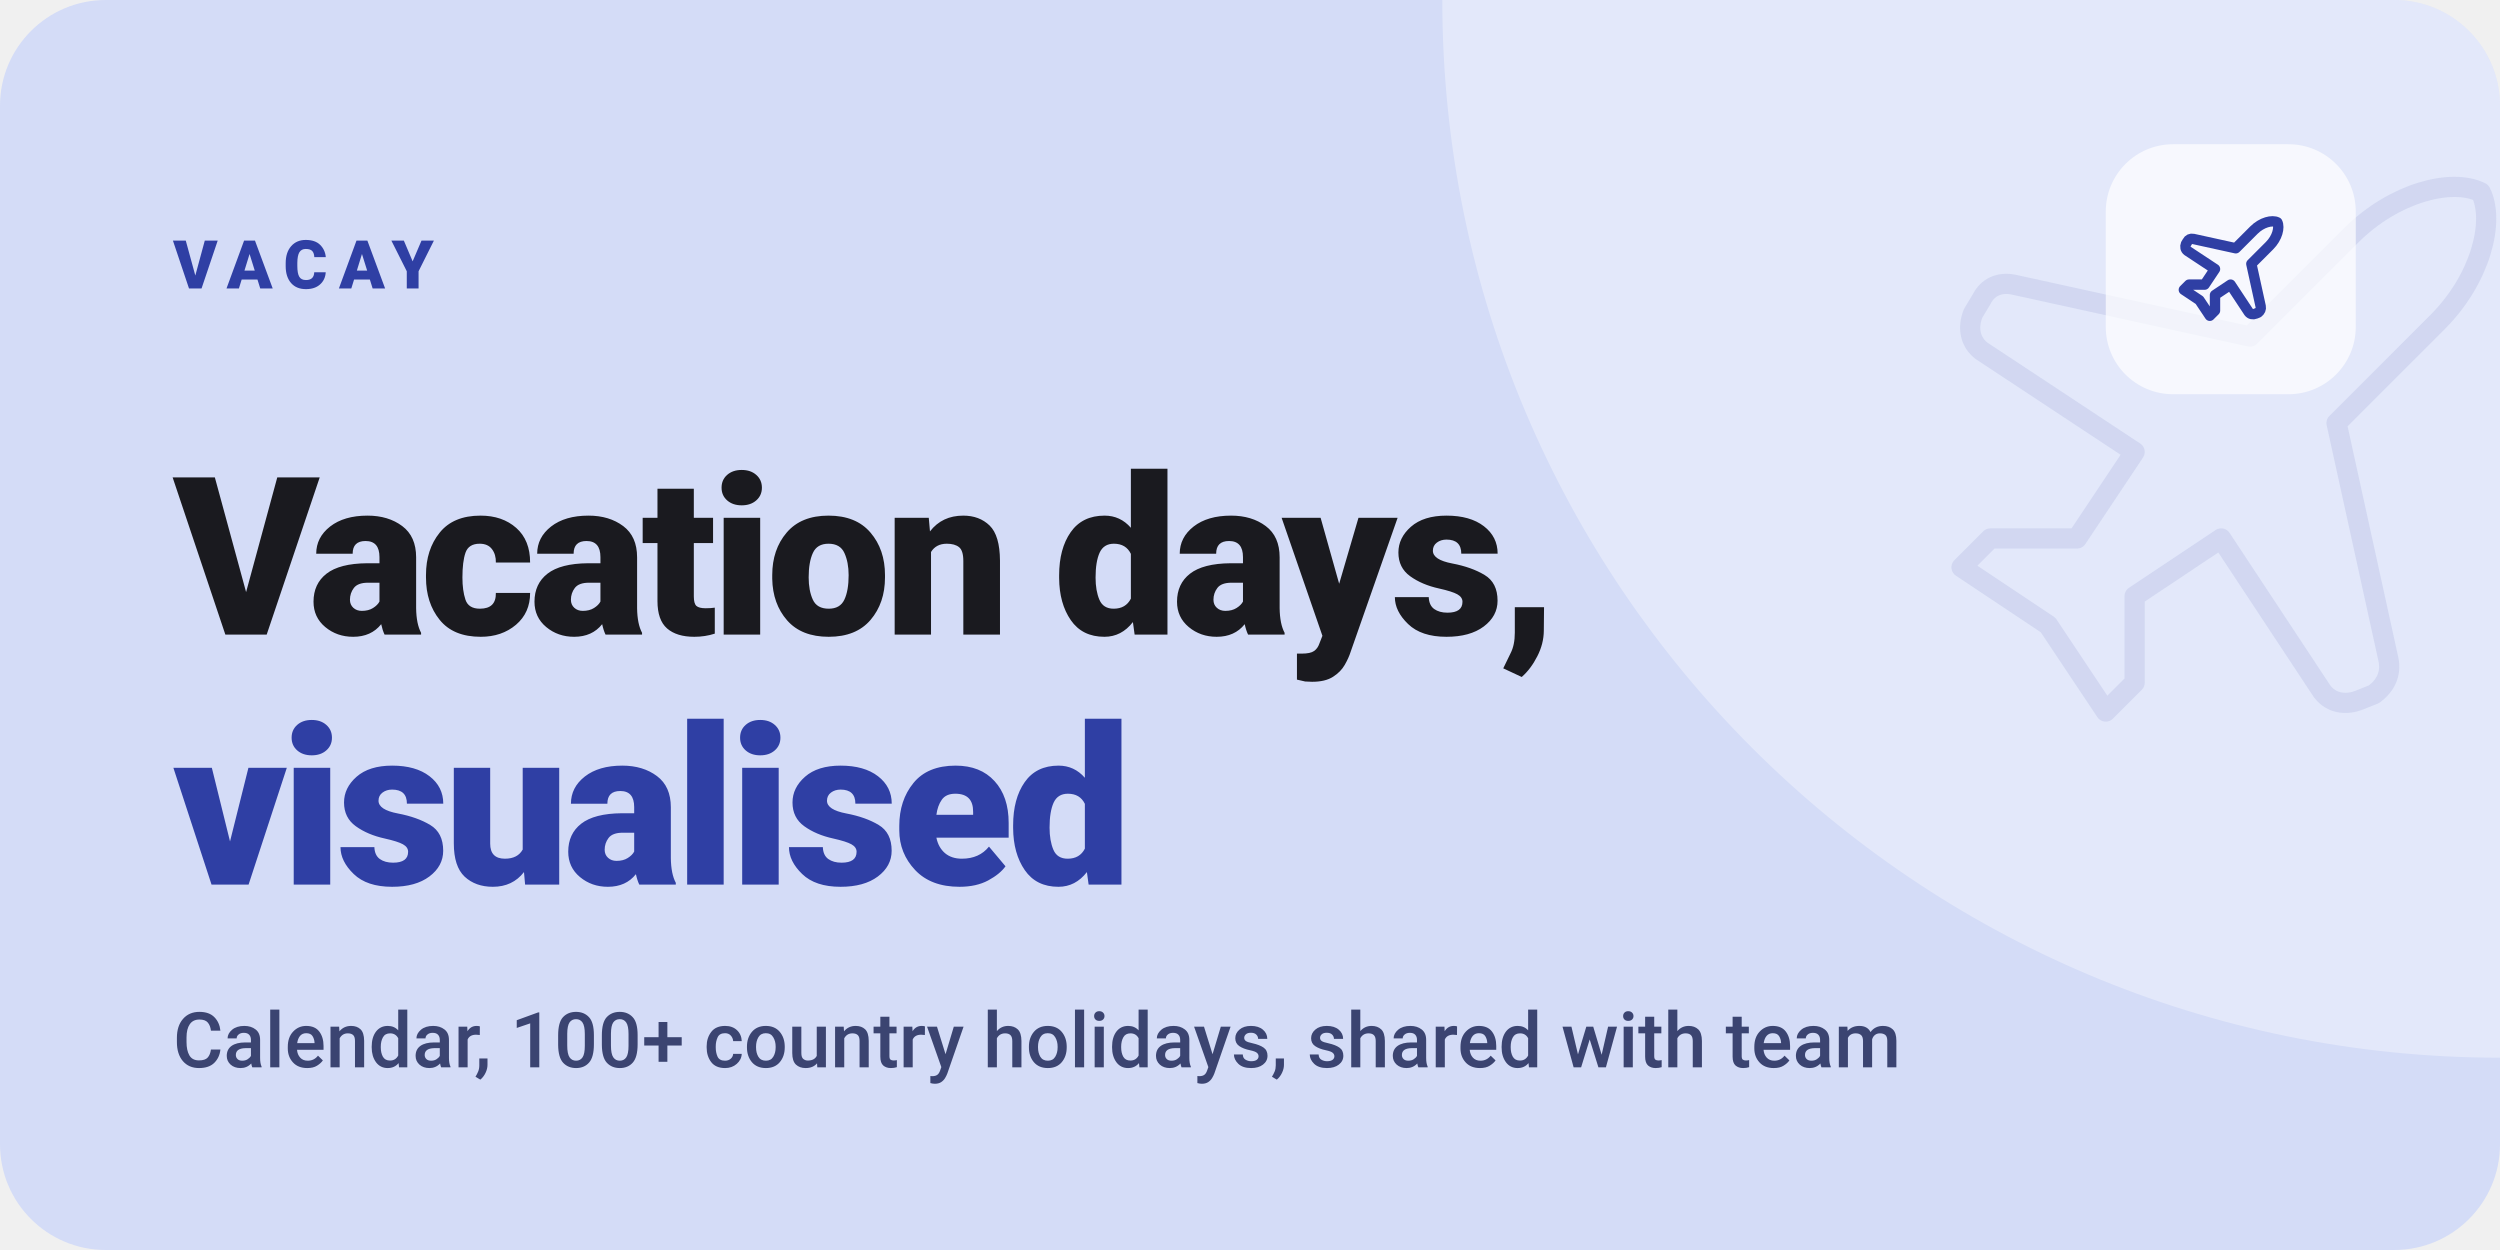
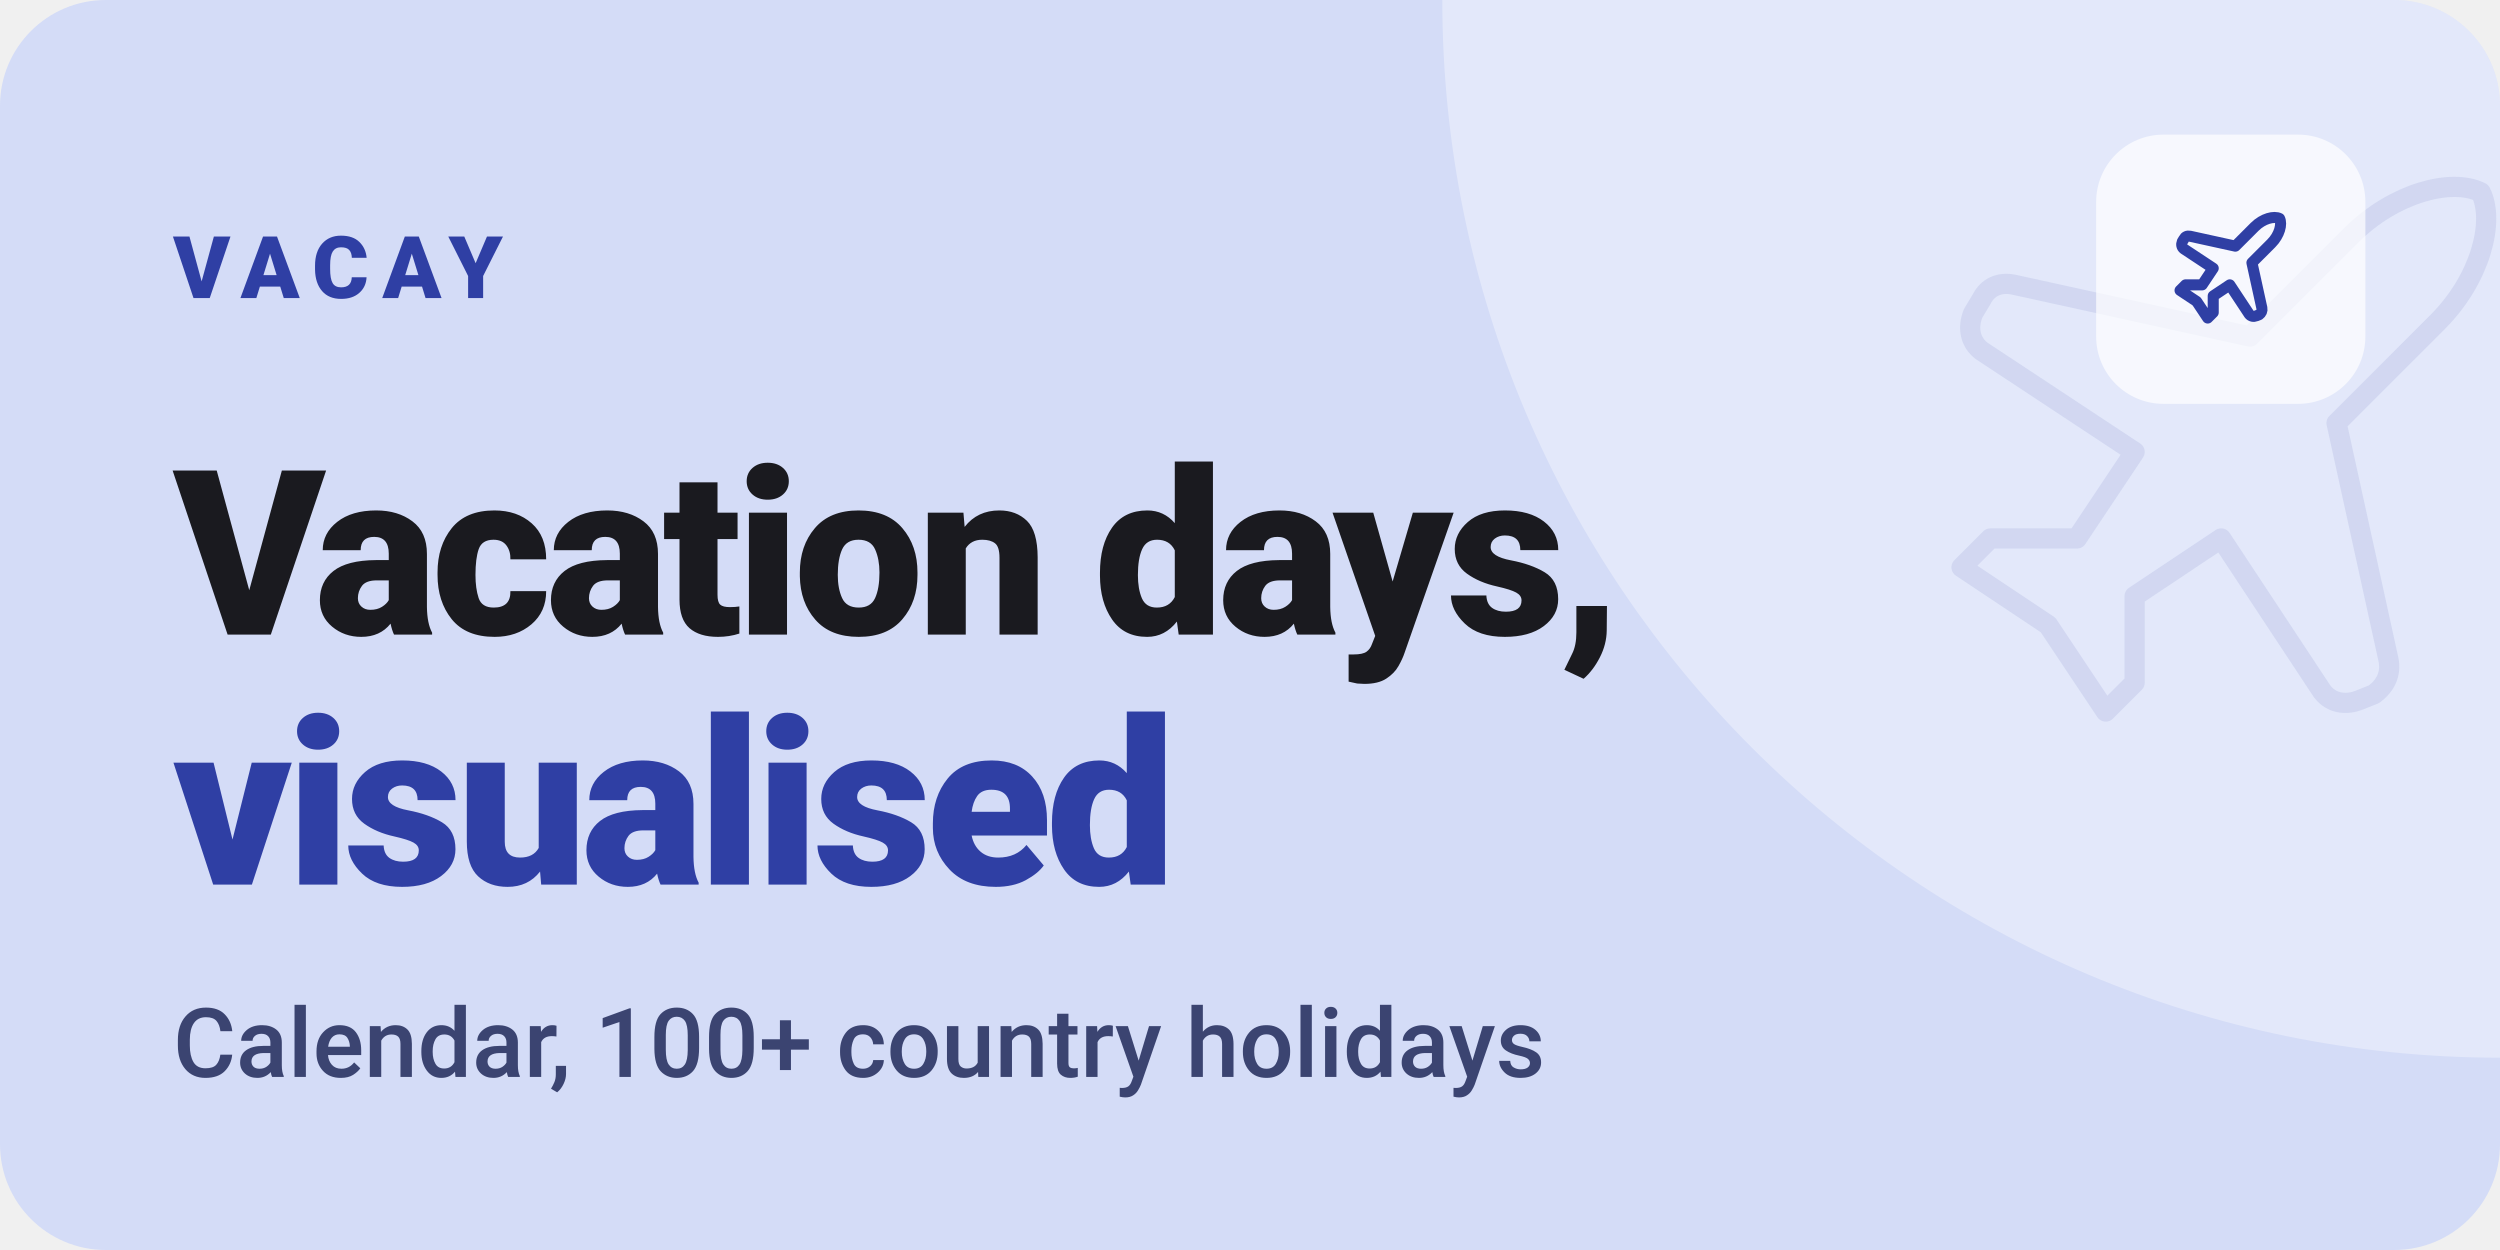
<svg xmlns="http://www.w3.org/2000/svg" viewBox="0 0 520 260" role="img" aria-label="VACAY: Vacation days, visualised">
  <defs>
    <clipPath id="r">
      <rect width="520" height="260" rx="22" />
    </clipPath>
  </defs>
  <g clip-path="url(#r)">
    <rect width="520" height="260" fill="#D4DCF7" />
    <circle cx="520" cy="0" r="220" fill="#FFFFFF" opacity="0.35" />
    <g transform="translate(390 22) scale(6)" fill="none" stroke="#2F3FA4" stroke-width="0.7" stroke-linecap="round" stroke-linejoin="round" opacity="0.10">
      <path d="M17.8 19.2 16 11l3.5-3.5C21 6 21.5 4 21 3c-1-.5-3 0-4.5 1.5L13 8 4.8 6.2c-.5-.1-.9.1-1.1.5l-.3.5c-.2.5-.1 1 .3 1.3L9 12l-2 3H4l-1 1 3 2 2 3 1-1v-3l3-2 3.5 5.3c.3.4.8.5 1.3.3l.5-.2c.4-.3.6-.7.5-1.2z" />
    </g>
-     <rect x="438" y="30" width="52" height="52" rx="14" fill="#FFFFFF" opacity="0.7" />
-     <g transform="translate(451 43) scale(1.08)" fill="none" stroke="#2F3FA4" stroke-width="2" stroke-linecap="round" stroke-linejoin="round">
+     <rect x="436" y="28" width="56" height="56" rx="14" fill="#FFFFFF" opacity="0.7" />
+     <g transform="translate(450 42) scale(1.15)" fill="none" stroke="#2F3FA4" stroke-width="2" stroke-linecap="round" stroke-linejoin="round">
      <path d="M17.8 19.2 16 11l3.5-3.5C21 6 21.5 4 21 3c-1-.5-3 0-4.5 1.5L13 8 4.8 6.2c-.5-.1-.9.1-1.1.5l-.3.5c-.2.5-.1 1 .3 1.3L9 12l-2 3H4l-1 1 3 2 2 3 1-1v-3l3-2 3.5 5.3c.3.4.8.5 1.3.3l.5-.2c.4-.3.6-.7.5-1.2z" />
    </g>
-     <text x="36" y="60" font-family="-apple-system, BlinkMacSystemFont, 'SF Pro Text', system-ui, Segoe UI, Roboto, sans-serif" font-size="14" font-weight="800" letter-spacing="2.4" fill="#2F3FA4">VACAY</text>
-     <text x="36" y="132" font-family="-apple-system, BlinkMacSystemFont, 'SF Pro Display', system-ui, Segoe UI, Roboto, sans-serif" font-size="46" font-weight="800" letter-spacing="-1.2" fill="#1A1A1F">Vacation days,</text>
-     <text x="36" y="184" font-family="-apple-system, BlinkMacSystemFont, 'SF Pro Display', system-ui, Segoe UI, Roboto, sans-serif" font-size="46" font-weight="800" letter-spacing="-1.2" fill="#2F3FA4">visualised</text>
-     <text x="36" y="222" font-family="-apple-system, BlinkMacSystemFont, 'SF Pro Text', system-ui, Segoe UI, Roboto, sans-serif" font-size="16" font-weight="500" fill="#3B4471">Calendar, 100+ country holidays, shared with team</text>
+     <text x="36" y="62" font-family="-apple-system, BlinkMacSystemFont, 'SF Pro Text', system-ui, Segoe UI, Roboto, sans-serif" font-size="18" font-weight="800" letter-spacing="2.8" fill="#2F3FA4">VACAY</text>
+     <text x="36" y="132" font-family="-apple-system, BlinkMacSystemFont, 'SF Pro Display', system-ui, Segoe UI, Roboto, sans-serif" font-size="48" font-weight="800" letter-spacing="-1.2" fill="#1A1A1F">Vacation days,</text>
+     <text x="36" y="184" font-family="-apple-system, BlinkMacSystemFont, 'SF Pro Display', system-ui, Segoe UI, Roboto, sans-serif" font-size="48" font-weight="800" letter-spacing="-1.2" fill="#2F3FA4">visualised</text>
+     <text x="36" y="224" font-family="-apple-system, BlinkMacSystemFont, 'SF Pro Text', system-ui, Segoe UI, Roboto, sans-serif" font-size="20" font-weight="500" fill="#3B4471">Calendar, 100+ country holidays</text>
  </g>
</svg>
